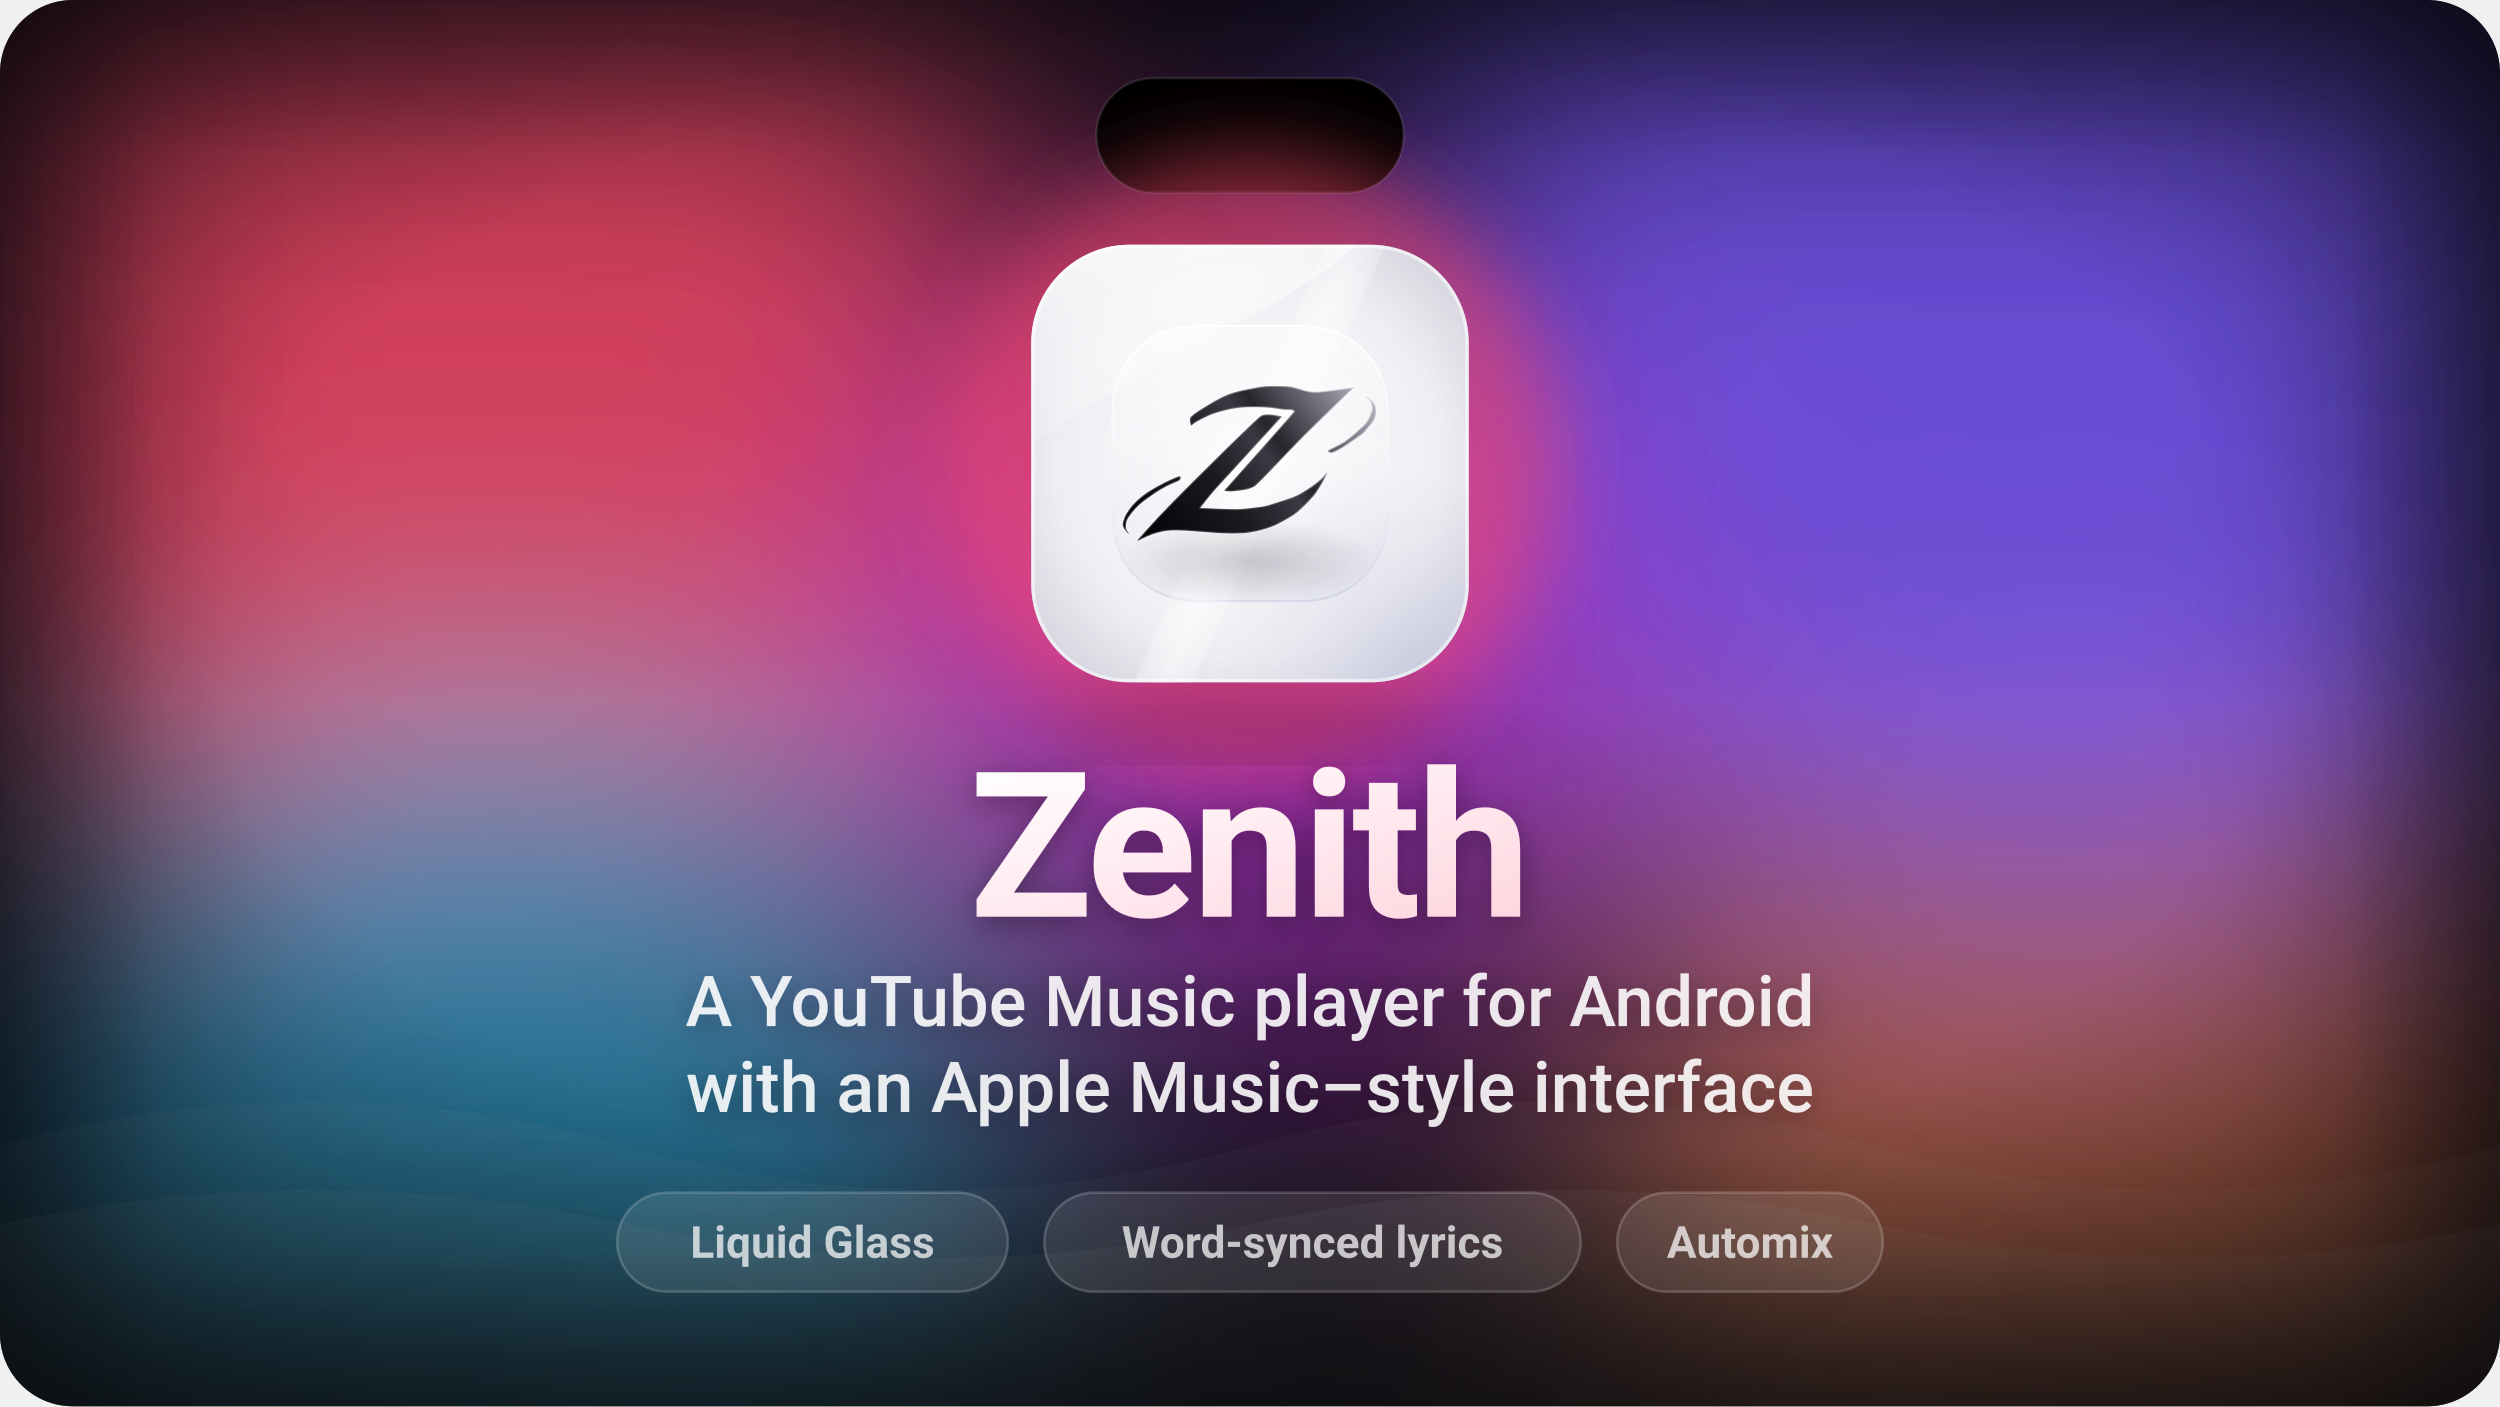
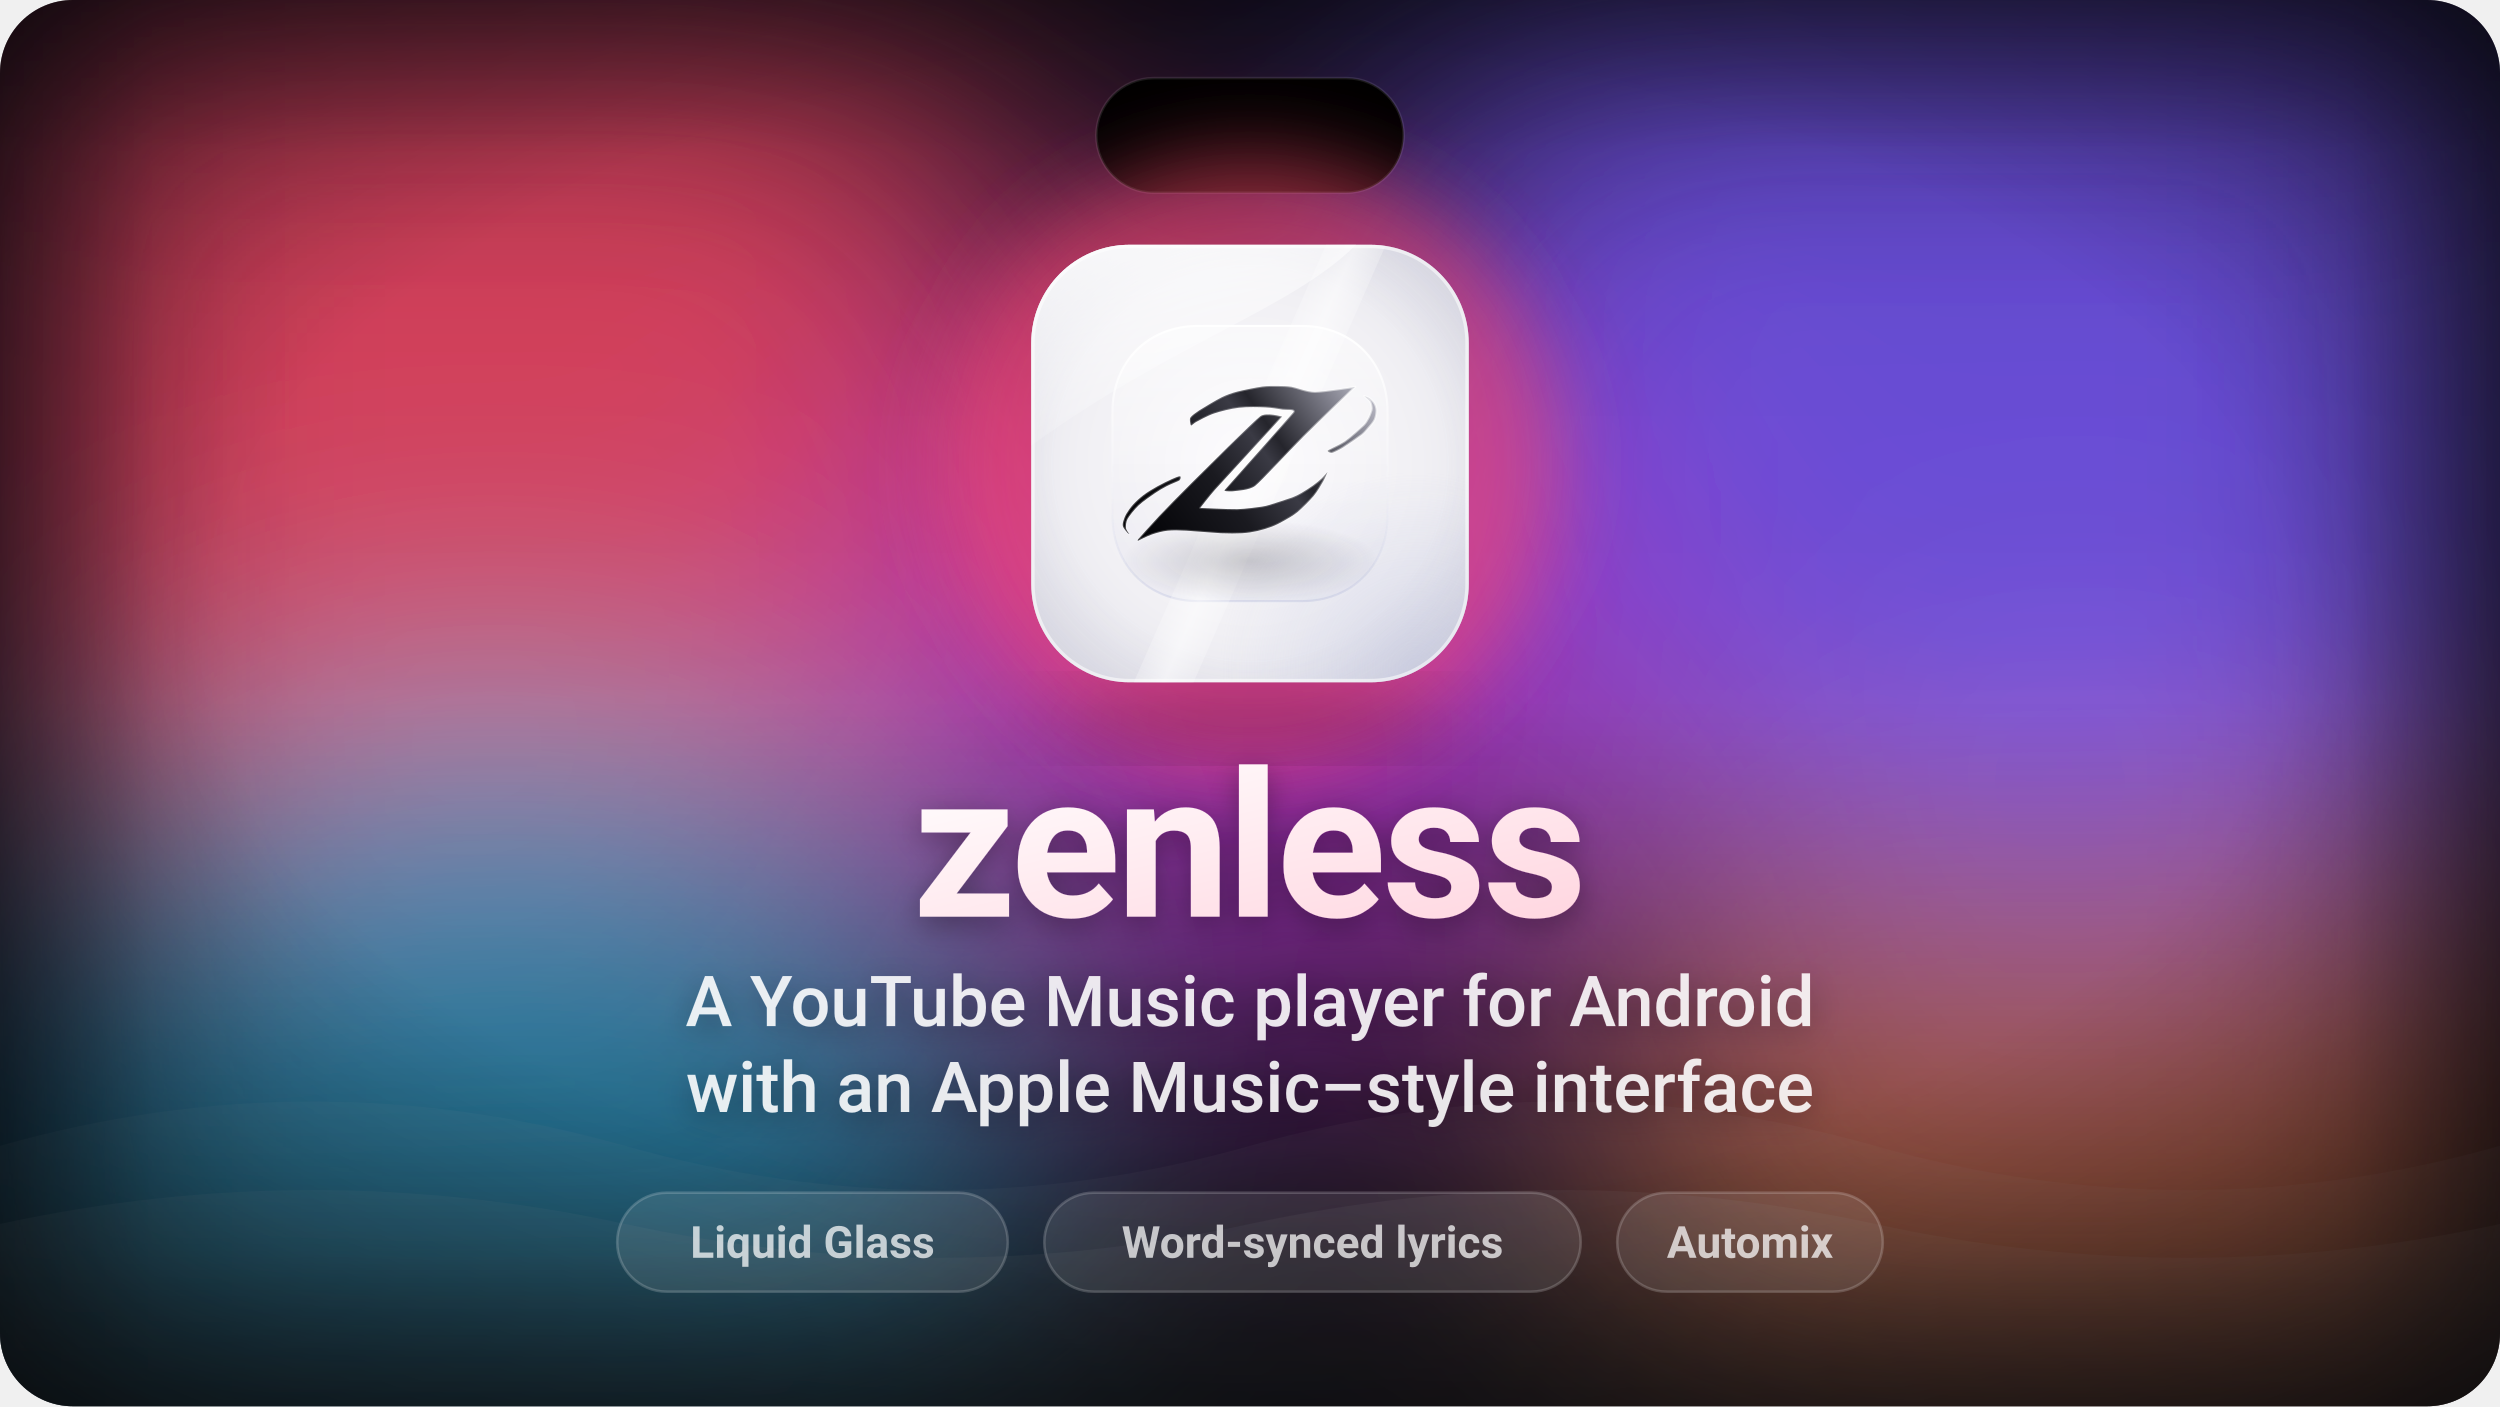
- <svg xmlns="http://www.w3.org/2000/svg" viewBox="0 0 960 540" width="960" height="540" role="img" aria-label="Zenith, a YouTube Music player for Android with an Apple Music-style interface">
+ <svg xmlns="http://www.w3.org/2000/svg" viewBox="0 0 960 540" width="960" height="540" role="img" aria-label="zenless, a YouTube Music player for Android with an Apple Music-style interface">
  <defs>
    <clipPath id="card">
      <rect width="960" height="540" rx="28" />
    </clipPath>
    <clipPath id="iconClip">
      <rect width="1024" height="1024" rx="230" />
    </clipPath>
    <filter id="blur" x="-30%" y="-30%" width="160%" height="160%">
      <feGaussianBlur stdDeviation="62" />
    </filter>
    <filter id="soft" x="-50%" y="-50%" width="200%" height="200%">
      <feGaussianBlur stdDeviation="16" />
    </filter>
    <filter id="textShadow" x="-10%" y="-20%" width="120%" height="150%">
      <feDropShadow dx="0" dy="3" stdDeviation="6" flood-color="#000" flood-opacity="0.35" />
    </filter>
    <linearGradient id="scrim" x1="0" y1="0" x2="0" y2="1">
      <stop offset="0" stop-color="#000" stop-opacity="0.10" />
      <stop offset="0.5" stop-color="#000" stop-opacity="0.08" />
      <stop offset="1" stop-color="#000" stop-opacity="0.50" />
    </linearGradient>
    <radialGradient id="vignette" cx="0.5" cy="0.45" r="0.75">
      <stop offset="0.55" stop-color="#000" stop-opacity="0" />
      <stop offset="1" stop-color="#000" stop-opacity="0.45" />
    </radialGradient>
    <linearGradient id="title" x1="0" y1="0" x2="1" y2="1">
      <stop offset="0" stop-color="#FFFFFF" />
      <stop offset="1" stop-color="#FFD6E0" />
    </linearGradient>
    <linearGradient id="cover" x1="0" y1="0" x2="1" y2="1">
      <stop offset="0" stop-color="#FF4D6D" />
      <stop offset="1" stop-color="#7C5CFF" />
    </linearGradient>
    <radialGradient id="ibg1" gradientUnits="userSpaceOnUse" cx="512" cy="512" r="724">
      <stop offset="0" stop-color="#FCFBFD" />
      <stop offset="0.55" stop-color="#F1F0F4" />
      <stop offset="1" stop-color="#DFDFE8" />
    </radialGradient>
    <radialGradient id="ibg2" gradientUnits="userSpaceOnUse" cx="512" cy="512" r="760">
      <stop offset="0" stop-color="#707090" stop-opacity="0" />
      <stop offset="0.6" stop-color="#707090" stop-opacity="0" />
      <stop offset="1" stop-color="#707090" stop-opacity="0.2" />
    </radialGradient>
    <radialGradient id="ibg3" gradientUnits="userSpaceOnUse" cx="900" cy="990" r="460">
      <stop offset="0" stop-color="#A9B0D6" stop-opacity="0.3" />
      <stop offset="1" stop-color="#A9B0D6" stop-opacity="0" />
    </radialGradient>
    <linearGradient id="ipanel" gradientUnits="userSpaceOnUse" x1="512" y1="190" x2="512" y2="834">
      <stop offset="0" stop-color="#FFFFFF" stop-opacity="0.5" />
      <stop offset="0.5" stop-color="#FFFFFF" stop-opacity="0.1" />
      <stop offset="1" stop-color="#B5B9D8" stop-opacity="0.1" />
    </linearGradient>
    <linearGradient id="ipanelStroke" gradientUnits="userSpaceOnUse" x1="512" y1="190" x2="512" y2="834">
      <stop offset="0" stop-color="#FFFFFF" />
      <stop offset="0.5" stop-color="#FFFFFF" stop-opacity="0.2" />
      <stop offset="1" stop-color="#A9B0D6" stop-opacity="0.3" />
    </linearGradient>
    <linearGradient id="idiag" gradientUnits="userSpaceOnUse" x1="434.3" y1="467.7" x2="635.7" y2="556.3">
      <stop offset="0" stop-color="#FFFFFF" stop-opacity="0" />
      <stop offset="0.5" stop-color="#FFFFFF" stop-opacity="0.55" />
      <stop offset="1" stop-color="#FFFFFF" stop-opacity="0" />
    </linearGradient>
    <linearGradient id="igloss" gradientUnits="userSpaceOnUse" x1="200" y1="0" x2="320" y2="470">
      <stop offset="0" stop-color="#FFFFFF" stop-opacity="0.8" />
      <stop offset="1" stop-color="#FFFFFF" stop-opacity="0" />
    </linearGradient>
    <radialGradient id="ishadow" gradientUnits="userSpaceOnUse" cx="512" cy="740" r="300">
      <stop offset="0" stop-color="#15151F" stop-opacity="0.2" />
      <stop offset="1" stop-color="#15151F" stop-opacity="0" />
    </radialGradient>
    <linearGradient id="iglyph" gradientUnits="userSpaceOnUse" x1="63" y1="464" x2="698" y2="20">
      <stop offset="0" stop-color="#030306" />
      <stop offset="0.35" stop-color="#1A1A20" />
      <stop offset="0.55" stop-color="#3A3A44" />
      <stop offset="0.62" stop-color="#25252C" />
      <stop offset="0.85" stop-color="#7C7C88" />
      <stop offset="1" stop-color="#B8B8C4" />
    </linearGradient>
    <linearGradient id="iglyphStroke" gradientUnits="userSpaceOnUse" x1="63" y1="464" x2="698" y2="20">
      <stop offset="0" stop-color="#FFFFFF" stop-opacity="0.25" />
      <stop offset="0.5" stop-color="#FFFFFF" stop-opacity="0.2" />
      <stop offset="1" stop-color="#FFFFFF" stop-opacity="0.6" />
    </linearGradient>
    <linearGradient id="shine" x1="0" y1="0" x2="1" y2="0">
      <stop offset="0" stop-color="#FFFFFF" stop-opacity="0" />
      <stop offset="0.5" stop-color="#FFFFFF" stop-opacity="0.55" />
      <stop offset="1" stop-color="#FFFFFF" stop-opacity="0" />
    </linearGradient>
  </defs>
  <g clip-path="url(#card)">
    <rect width="960" height="540" fill="#0A0A12" />
    <g filter="url(#blur)">
      <circle cx="170" cy="150" r="230" fill="#FF4D6D" fill-opacity="0.9">
        <animate attributeName="cx" values="170;330;120;170" keyTimes="0;0.333;0.667;1" keySplines="0.45 0 0.55 1;0.45 0 0.55 1;0.45 0 0.55 1" calcMode="spline" dur="24s" begin="0s" repeatCount="indefinite" />
        <animate attributeName="cy" values="150;260;90;150" keyTimes="0;0.333;0.667;1" keySplines="0.45 0 0.55 1;0.45 0 0.55 1;0.45 0 0.55 1" calcMode="spline" dur="24s" begin="0s" repeatCount="indefinite" />
      </circle>
      <circle cx="800" cy="430" r="190" fill="#FF8A5C" fill-opacity="0.9">
        <animate attributeName="cx" values="800;640;860;800" keyTimes="0;0.333;0.667;1" keySplines="0.45 0 0.55 1;0.45 0 0.55 1;0.45 0 0.55 1" calcMode="spline" dur="21s" begin="0s" repeatCount="indefinite" />
        <animate attributeName="cy" values="430;380;300;430" keyTimes="0;0.333;0.667;1" keySplines="0.45 0 0.55 1;0.45 0 0.55 1;0.45 0 0.55 1" calcMode="spline" dur="21s" begin="0s" repeatCount="indefinite" />
      </circle>
      <circle cx="790" cy="110" r="250" fill="#7C5CFF" fill-opacity="0.9">
        <animate attributeName="cx" values="790;620;860;790" keyTimes="0;0.333;0.667;1" keySplines="0.45 0 0.55 1;0.45 0 0.55 1;0.45 0 0.55 1" calcMode="spline" dur="27s" begin="0s" repeatCount="indefinite" />
        <animate attributeName="cy" values="110;190;60;110" keyTimes="0;0.333;0.667;1" keySplines="0.45 0 0.55 1;0.45 0 0.55 1;0.45 0 0.55 1" calcMode="spline" dur="27s" begin="0s" repeatCount="indefinite" />
      </circle>
      <circle cx="190" cy="470" r="200" fill="#36C6FF" fill-opacity="0.8">
        <animate attributeName="cx" values="190;360;90;190" keyTimes="0;0.333;0.667;1" keySplines="0.45 0 0.55 1;0.45 0 0.55 1;0.45 0 0.55 1" calcMode="spline" dur="23s" begin="0s" repeatCount="indefinite" />
        <animate attributeName="cy" values="470;420;500;470" keyTimes="0;0.333;0.667;1" keySplines="0.45 0 0.55 1;0.45 0 0.55 1;0.45 0 0.55 1" calcMode="spline" dur="23s" begin="0s" repeatCount="indefinite" />
      </circle>
      <circle cx="480" cy="270" r="150" fill="#E040FB" fill-opacity="0.7">
        <animate attributeName="cx" values="480;560;400;480" keyTimes="0;0.333;0.667;1" keySplines="0.45 0 0.55 1;0.45 0 0.55 1;0.45 0 0.55 1" calcMode="spline" dur="19s" begin="0s" repeatCount="indefinite" />
        <animate attributeName="cy" values="270;220;320;270" keyTimes="0;0.333;0.667;1" keySplines="0.45 0 0.55 1;0.45 0 0.55 1;0.45 0 0.55 1" calcMode="spline" dur="19s" begin="0s" repeatCount="indefinite" />
      </circle>
    </g>
    <path d="M0,440 Q120,406 240,440 T480,440 T720,440 T960,440 T1200,440 T1440,440 T1680,440 T1920,440 V560 H0 Z" fill="#FFFFFF" fill-opacity="0.05">
      <animateTransform attributeName="transform" type="translate" values="0 0;-960 0" dur="22s" repeatCount="indefinite" />
    </path>
    <path d="M0,470 Q120,444 240,470 T480,470 T720,470 T960,470 T1200,470 T1440,470 T1680,470 T1920,470 V560 H0 Z" fill="#FFFFFF" fill-opacity="0.07">
      <animateTransform attributeName="transform" type="translate" values="-960 0;0 0" dur="16s" repeatCount="indefinite" />
    </path>
    <rect width="960" height="540" fill="url(#scrim)" />
    <rect width="960" height="540" fill="url(#vignette)" />
    <g>
      <rect x="421" y="30" width="118" height="44" rx="22" fill="#000" stroke="#FFFFFF" stroke-opacity="0.10">
        <animate attributeName="x" values="421;421;315;315;421;421" keyTimes="0;0.12;0.22;0.78;0.88;1" keySplines="0 0 1 1;0.4 0 0.2 1;0 0 1 1;0.4 0 0.2 1;0 0 1 1" calcMode="spline" dur="10s" repeatCount="indefinite" />
        <animate attributeName="width" values="118;118;330;330;118;118" keyTimes="0;0.12;0.22;0.78;0.88;1" keySplines="0 0 1 1;0.4 0 0.2 1;0 0 1 1;0.4 0 0.2 1;0 0 1 1" calcMode="spline" dur="10s" repeatCount="indefinite" />
      </rect>
      <g opacity="0">
        <animate attributeName="opacity" values="0;0;1;1;0;0" keyTimes="0;0.2;0.27;0.74;0.8;1" dur="10s" repeatCount="indefinite" />
        <circle cx="341" cy="52" r="15" fill="url(#cover)" />
        <circle cx="336" cy="46" r="5" fill="#FFFFFF" fill-opacity="0.35" />
        <text x="366" y="57.5" font-size="15" font-weight="600" fill="#FFFFFF" font-family="-apple-system, BlinkMacSystemFont, 'SF Pro Text', 'Segoe UI', Roboto, Helvetica, Arial, sans-serif">Now Playing</text>
        <rect x="602" y="49" width="5" height="6" rx="2.5" fill="#FF4D6D">
          <animate attributeName="height" values="6;18;10;20;6" dur="1.1s" repeatCount="indefinite" />
          <animate attributeName="y" values="49;43;47;42;49" dur="1.1s" repeatCount="indefinite" />
        </rect>
        <rect x="611" y="49" width="5" height="6" rx="2.5" fill="#FF4D6D">
          <animate attributeName="height" values="16;8;20;10;16" dur="0.9s" repeatCount="indefinite" />
          <animate attributeName="y" values="44;48;42;47;44" dur="0.9s" repeatCount="indefinite" />
        </rect>
        <rect x="620" y="49" width="5" height="6" rx="2.5" fill="#FF4D6D">
          <animate attributeName="height" values="10;20;6;16;10" dur="1.3s" repeatCount="indefinite" />
          <animate attributeName="y" values="47;42;49;44;47" dur="1.3s" repeatCount="indefinite" />
        </rect>
        <rect x="629" y="49" width="5" height="6" rx="2.5" fill="#FF4D6D">
          <animate attributeName="height" values="18;7;14;20;18" dur="1.0s" repeatCount="indefinite" />
          <animate attributeName="y" values="43;48.5;45;42;43" dur="1.0s" repeatCount="indefinite" />
        </rect>
      </g>
    </g>
    <g>
      <circle cx="480" cy="178" r="118" fill="#FF4D6D" fill-opacity="0.55" filter="url(#soft)">
        <animate attributeName="r" values="112;132;112" dur="6s" repeatCount="indefinite" calcMode="spline" keyTimes="0;0.5;1" keySplines="0.45 0 0.55 1;0.45 0 0.55 1" />
        <animate attributeName="fill-opacity" values="0.40;0.65;0.40" dur="6s" repeatCount="indefinite" calcMode="spline" keyTimes="0;0.5;1" keySplines="0.45 0 0.55 1;0.45 0 0.55 1" />
      </circle>
      <ellipse cx="480" cy="276" rx="78" ry="9" fill="#000" fill-opacity="0.35" filter="url(#soft)">
        <animate attributeName="rx" values="78;70;78" dur="6s" repeatCount="indefinite" calcMode="spline" keyTimes="0;0.5;1" keySplines="0.45 0 0.55 1;0.45 0 0.55 1" />
      </ellipse>
    </g>
    <g>
      <animateTransform attributeName="transform" type="translate" values="0 0;0 -7;0 0" dur="6s" repeatCount="indefinite" calcMode="spline" keyTimes="0;0.5;1" keySplines="0.45 0 0.55 1;0.45 0 0.55 1" />
      <g transform="translate(396 94) scale(0.1640625)">
        <g clip-path="url(#iconClip)">
          <rect width="1024" height="1024" fill="url(#ibg1)" />
          <rect width="1024" height="1024" fill="url(#ibg2)" />
          <rect width="1024" height="1024" fill="url(#ibg3)" />
          <path d="M390,190L634,190C750,190 834,274 834,390L834,634C834,750 750,834 634,834L390,834C274,834 190,750 190,634L190,390C190,274 274,190 390,190Z" fill="url(#ipanel)" stroke="url(#ipanelStroke)" stroke-width="5" />
          <path d="M690,0H830L380,1024H240Z" fill="url(#idiag)" />
          <path d="M0,0H760C610,150 330,230 0,470Z" fill="url(#igloss)" />
          <g transform="translate(0 740) scale(1 0.32) translate(0 -740)">
            <circle cx="512" cy="740" r="300" fill="url(#ishadow)" />
          </g>
          <g transform="scale(1.40274)">
            <g transform="translate(0 71.3) translate(365 365) scale(0.58) translate(-365 -365)">
              <path d="M163.6,278.8C160,278.2,147.8,283.5,140,287C132.2,290.5,111.7,300.3,98.2,307.9C84.7,315.5,70.1,324.2,59.1,332.5C48.1,340.8,36.9,351.2,29.1,359.7C21.3,368.2,13.3,379.8,9.1,387C4.9,394.2,1.2,404.9,0,409.7C-1.2,414.5,-1.8,419.7,0,424.3C1.8,428.9,11.2,439.8,12.7,441.5C14.2,443.2,18.2,445.2,18.2,445.2C18.2,445.2,9,434.6,8.2,427.9C7.4,421.2,8.3,409.5,12.7,401.5C17.1,393.5,32,374.2,44.5,362.5C57,350.8,80.8,334.5,91.8,327C102.8,319.5,113.8,313.1,125.5,307C137.2,300.9,158.5,293,161.8,290.6C165.1,288.2,167.2,279.4,163.6,278.8ZM588.2,266.1C588.2,266.1,577.9,278.6,571.8,284.3C565.7,290,555.5,298.7,546.4,305.2C537.3,311.7,521.3,322.1,512.7,327C504.1,331.9,495.7,336.2,486.4,339.7C477.1,343.2,430.6,358.2,422.7,360.6C414.8,363,407.3,365,399.1,366.1C390.9,367.2,352.4,372.9,328.2,373.4C304,373.9,221.8,369.7,221.8,369.7C221.8,369.7,249.1,334.2,264.5,317C279.9,299.8,457.3,107,457.3,107C457.3,107,411.7,93.4,394.5,106.1C377.3,118.8,227.2,268.3,195.5,299.7C163.8,331.1,124.8,371,103.6,393.4C82.4,415.8,43.5,459.6,42.7,460.6C41.9,461.6,41.5,464.7,42.7,464.3C43.9,463.9,68.6,450.9,82.7,446.1C96.8,441.3,112.4,436.9,128.2,435.2C144,433.5,163.6,434.3,181.8,435.2C200,436.1,259.9,441.5,280.9,442.5C301.9,443.5,327.7,443.4,342.7,442.5C357.7,441.6,372.1,439.3,386.4,436.1C400.6,432.9,416.3,428,428.2,423.4C440.1,418.8,450.8,413.3,461.8,407C472.8,400.7,489.4,391.8,501.8,381.5C514.2,371.2,537.3,348.2,548.2,335.2C559.1,322.2,570.4,302.3,575.5,293.4C580.6,284.5,588.2,266.1,588.2,266.1ZM709.1,54.3C704.5,50.9,693.6,47.9,693.6,47.9C693.6,47.9,707.2,59.4,710,63.4C712.8,67.4,713.8,73,714.5,77C715.2,81,715.5,84.9,714.5,88.8C713.5,92.7,709.3,104.4,705.5,111.5C701.7,118.6,697.7,125.7,691.8,131.5C685.9,137.3,654.9,165.8,639.1,177C623.3,188.2,592.6,201.1,589.1,204.3C585.6,207.5,596.3,212.4,600.9,211.5C605.5,210.6,622.4,202.4,632.7,196.1C643,189.8,680.2,164.3,687.3,158.8C694.4,153.3,699.7,146.5,705.5,139.7C711.3,132.9,719.7,124.4,723.6,116.1C727.5,107.8,729.1,96.8,729.1,89.7C729.1,82.6,726.9,75.6,723.6,69.7C720.3,63.8,713.7,57.7,709.1,54.3ZM667.3,21.5C667.3,21.5,575.3,36,552,36C528.7,36,498.5,23.4,485,21.2C471.5,19,458.6,18.9,445,18.8C431.4,18.7,415.2,18.5,400,20.6C384.8,22.7,343.5,31.1,328,35.2C312.5,39.3,298,44.4,283.6,51.5C269.2,58.6,227.3,83.8,218.2,89.7C209.1,95.6,197,104.5,193.6,109.7C190.2,114.9,193.4,126.1,193.6,127.9C193.8,129.7,194.7,133.1,196.4,132.5C198.1,131.9,204.9,125.2,210,122.5C215.1,119.8,243.3,104,261.8,97.9C280.3,91.8,309.1,84.4,333.6,81.5C358.2,78.6,392,79.8,409.1,80.6C426.2,81.4,448.5,85.2,459.1,87C469.7,88.8,496.3,85.5,490,94.3C483.7,103.1,293,317.4,291.8,318.8C290.6,320.2,294.6,321.3,296.4,321.5C298.2,321.7,311.5,322.9,319.1,321.5C326.7,320.1,363.2,319.3,380,306.1C396.8,292.9,472.1,210.8,520,163.4C567.9,116,667.3,21.5,667.3,21.5Z" fill="url(#iglyph)" stroke="url(#iglyphStroke)" stroke-width="6" stroke-linejoin="round" />
            </g>
          </g>
          <g transform="skewX(-20)">
            <rect x="-400" y="-100" width="260" height="1250" fill="url(#shine)">
              <animate attributeName="x" values="-400;-400;1500;1500" keyTimes="0;0.55;0.8;1" dur="7s" repeatCount="indefinite" />
            </rect>
          </g>
        </g>
        <rect x="4" y="4" width="1016" height="1016" rx="226" fill="none" stroke="#FFFFFF" stroke-opacity="0.55" stroke-width="8" />
      </g>
    </g>
    <g filter="url(#textShadow)" font-family="-apple-system, BlinkMacSystemFont, 'SF Pro Display', 'Segoe UI', Roboto, Helvetica, Arial, sans-serif" text-anchor="middle">
-       <text x="480" y="352" font-size="78" font-weight="700" letter-spacing="-1.5" fill="url(#title)">Zenith</text>
+       <text x="480" y="352" font-size="78" font-weight="700" letter-spacing="-1.5" fill="url(#title)">zenless</text>
      <text x="480" y="394" font-size="27" font-weight="500" fill="#FFFFFF" fill-opacity="0.88">A YouTube Music player for Android</text>
      <text x="480" y="427" font-size="27" font-weight="500" fill="#FFFFFF" fill-opacity="0.88">with an Apple Music–style interface</text>
    </g>
    <g font-family="-apple-system, BlinkMacSystemFont, 'SF Pro Text', 'Segoe UI', Roboto, Helvetica, Arial, sans-serif">
      <g>
        <rect x="237" y="458" width="150" height="38" rx="19" fill="#FFFFFF" fill-opacity="0.10" stroke="#FFFFFF" stroke-opacity="0.18">
          <animate attributeName="fill-opacity" values="0.10;0.26;0.26;0.10;0.10" keyTimes="0;0.08;0.30;0.38;1" dur="6s" begin="0s" repeatCount="indefinite" />
        </rect>
        <text x="312" y="483" text-anchor="middle" font-size="17" font-weight="600" fill="#FFFFFF" fill-opacity="0.72">Liquid Glass<animate attributeName="fill-opacity" values="0.72;1;1;0.72;0.72" keyTimes="0;0.08;0.30;0.38;1" dur="6s" begin="0s" repeatCount="indefinite" />
        </text>
      </g>
      <g>
        <rect x="401" y="458" width="206" height="38" rx="19" fill="#FFFFFF" fill-opacity="0.10" stroke="#FFFFFF" stroke-opacity="0.18">
          <animate attributeName="fill-opacity" values="0.10;0.26;0.26;0.10;0.10" keyTimes="0;0.08;0.30;0.38;1" dur="6s" begin="2s" repeatCount="indefinite" />
        </rect>
        <text x="504" y="483" text-anchor="middle" font-size="17" font-weight="600" fill="#FFFFFF" fill-opacity="0.72">Word-synced lyrics<animate attributeName="fill-opacity" values="0.72;1;1;0.72;0.72" keyTimes="0;0.08;0.30;0.38;1" dur="6s" begin="2s" repeatCount="indefinite" />
        </text>
      </g>
      <g>
        <rect x="621" y="458" width="102" height="38" rx="19" fill="#FFFFFF" fill-opacity="0.10" stroke="#FFFFFF" stroke-opacity="0.18">
          <animate attributeName="fill-opacity" values="0.10;0.26;0.26;0.10;0.10" keyTimes="0;0.08;0.30;0.38;1" dur="6s" begin="4s" repeatCount="indefinite" />
        </rect>
        <text x="672" y="483" text-anchor="middle" font-size="17" font-weight="600" fill="#FFFFFF" fill-opacity="0.72">Automix<animate attributeName="fill-opacity" values="0.72;1;1;0.72;0.72" keyTimes="0;0.08;0.30;0.38;1" dur="6s" begin="4s" repeatCount="indefinite" />
        </text>
      </g>
    </g>
  </g>
</svg>
